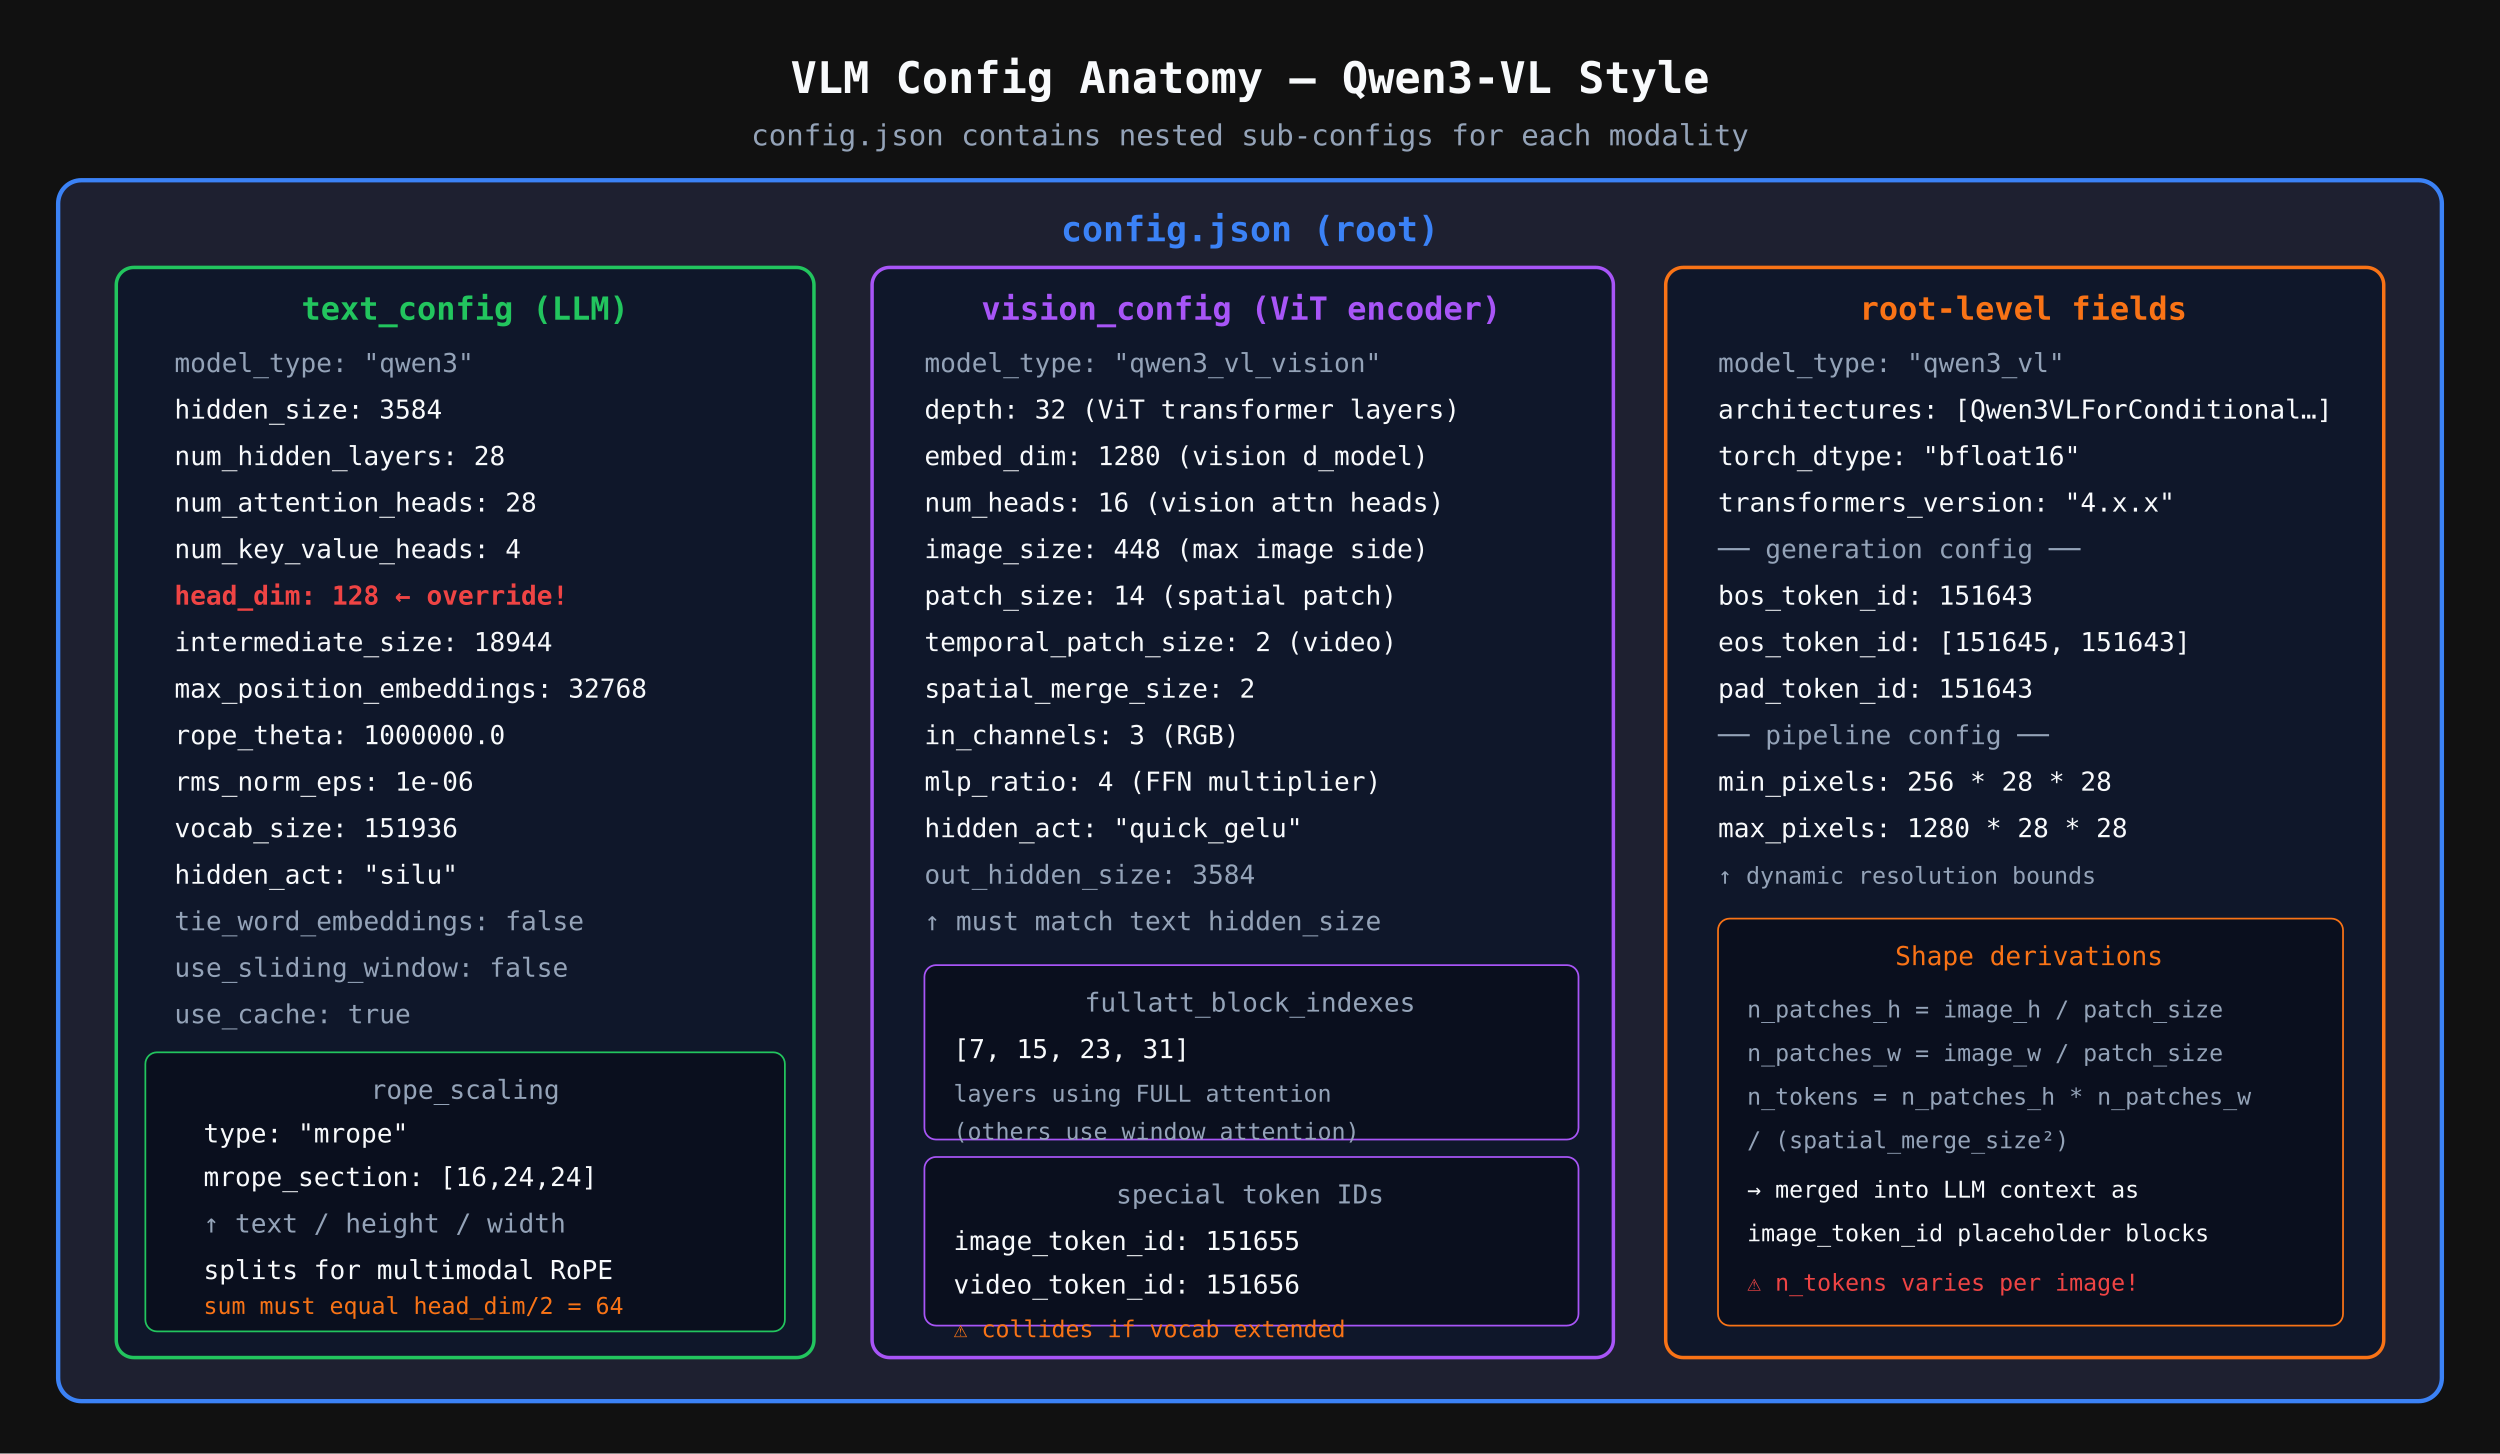
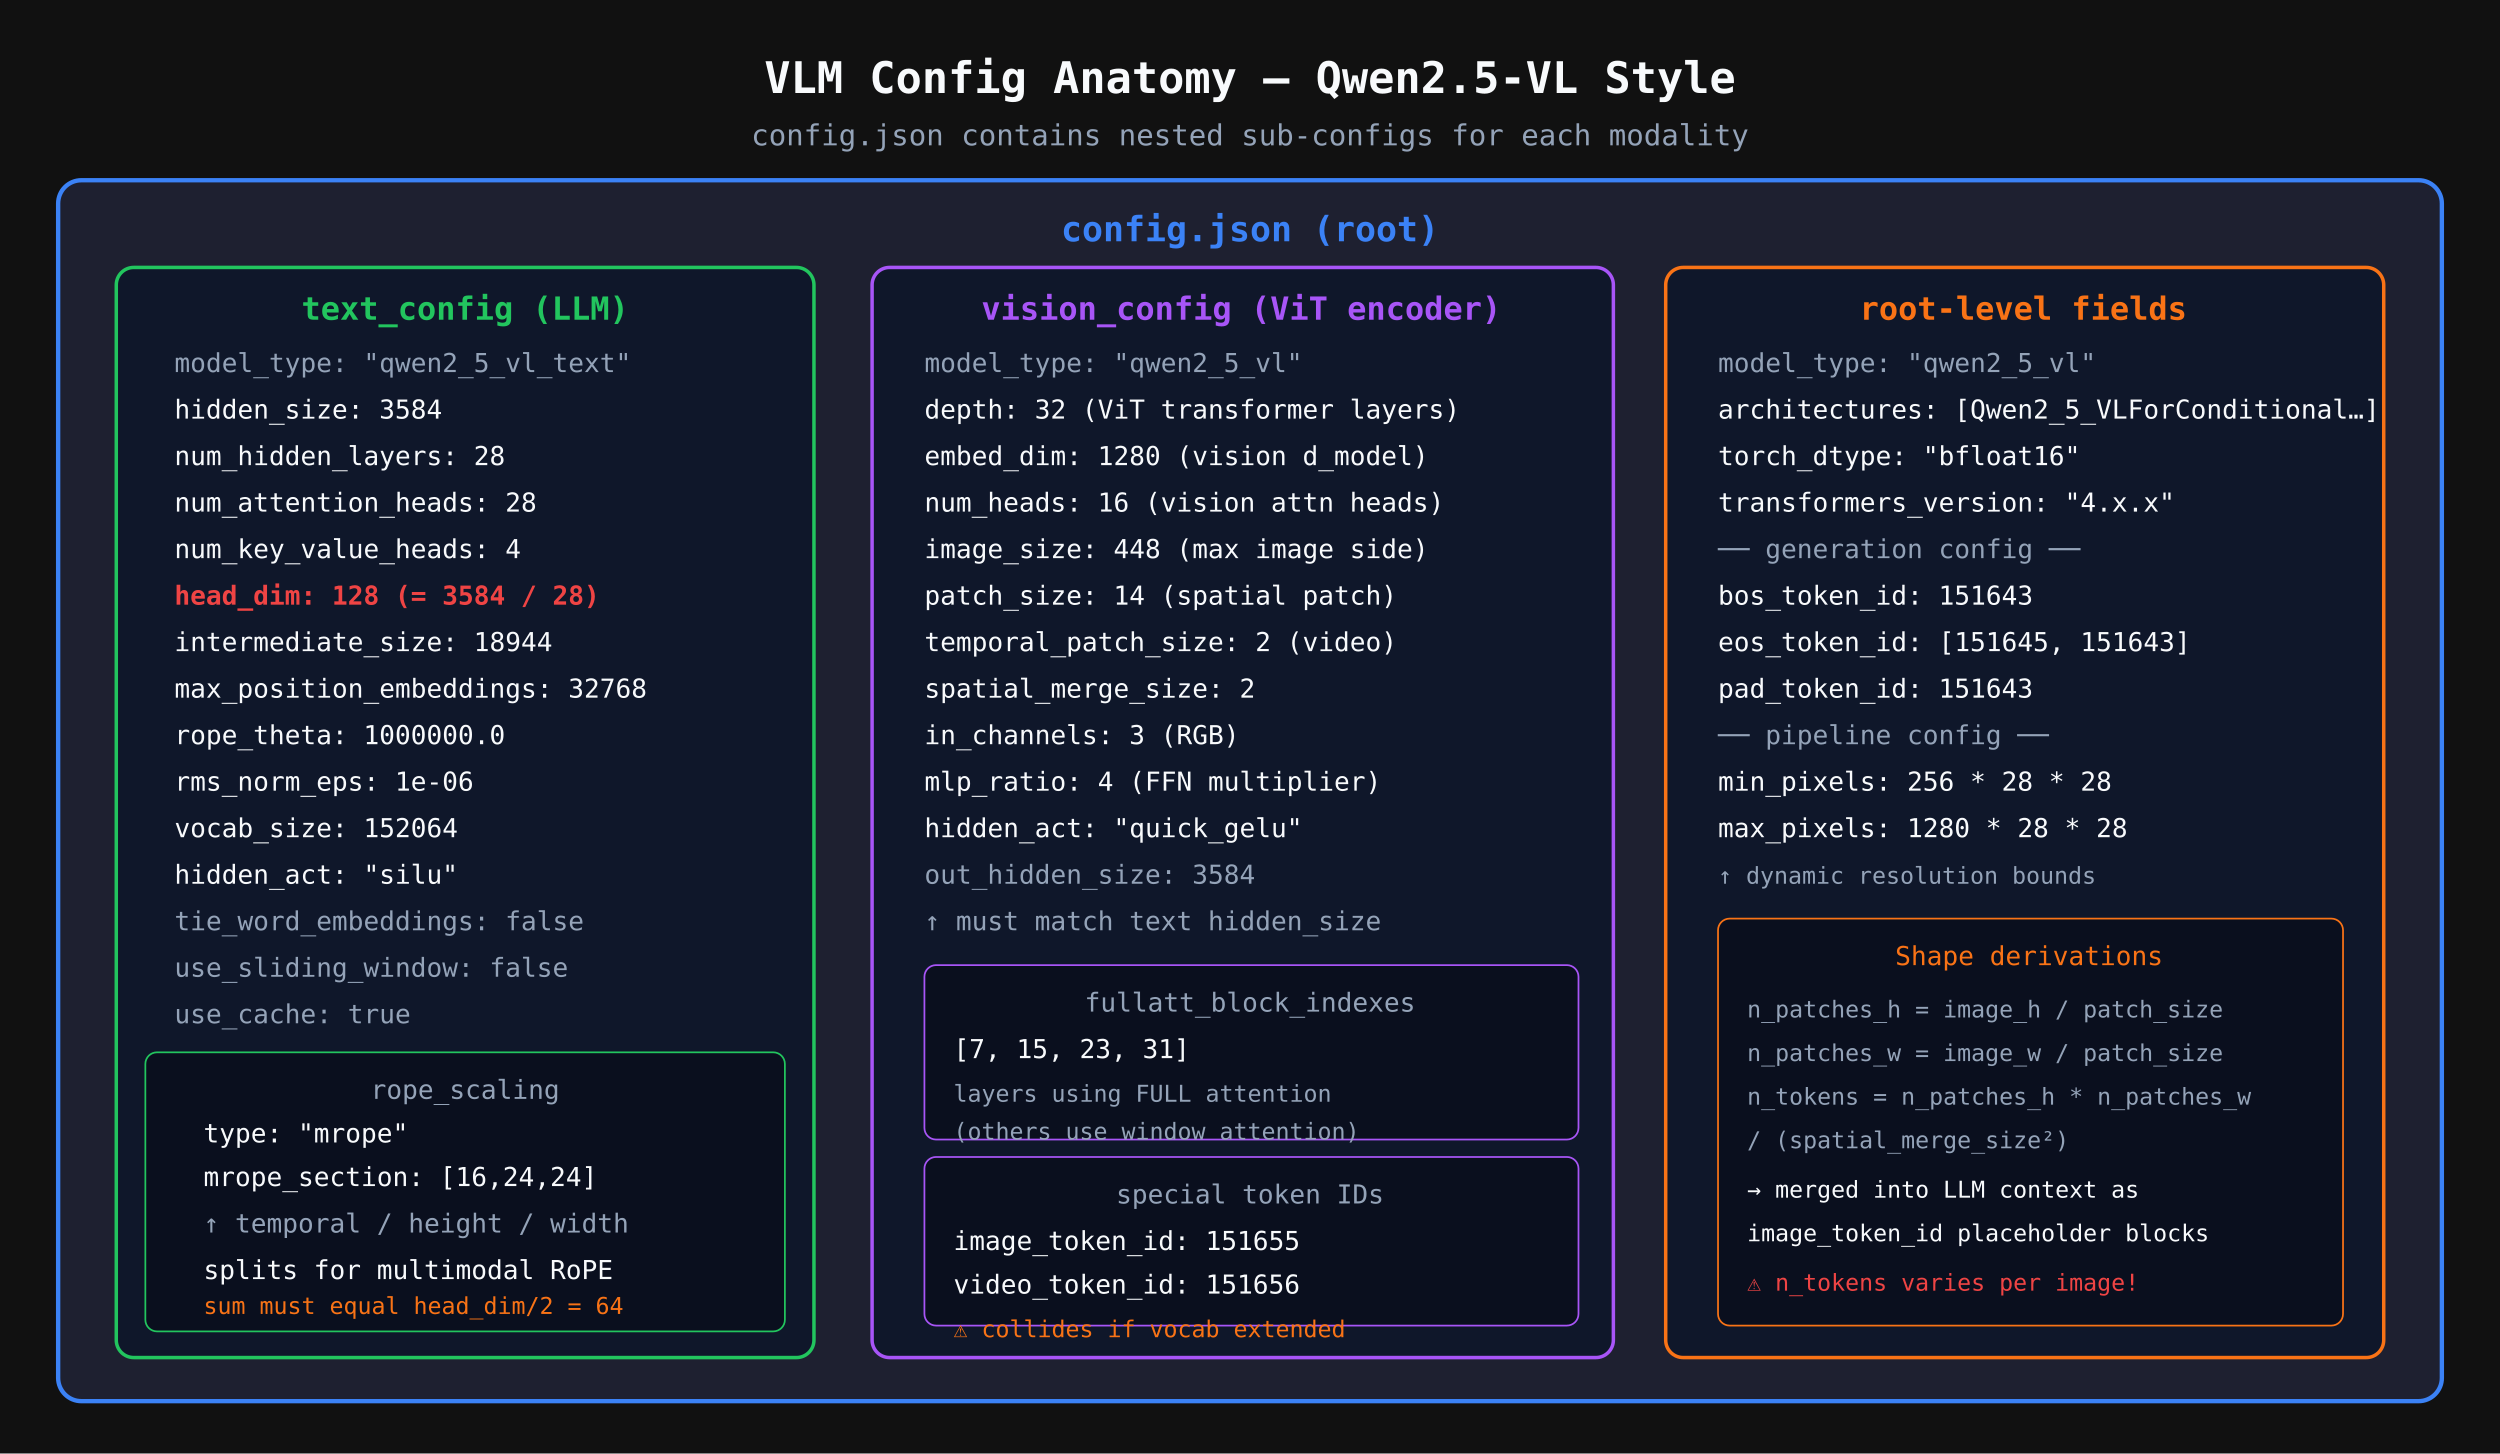
<svg xmlns="http://www.w3.org/2000/svg" viewBox="0 0 860 500" font-family="'JetBrains Mono',monospace">
  <rect width="860" height="500" fill="#111111" />
-   <text x="430" y="32" text-anchor="middle" fill="#f8fafc" font-size="15" font-weight="bold">VLM Config Anatomy — Qwen3-VL Style</text>
+   <text x="430" y="32" text-anchor="middle" fill="#f8fafc" font-size="15" font-weight="bold">VLM Config Anatomy — Qwen2.5-VL Style</text>
  <text x="430" y="50" text-anchor="middle" fill="#94a3b8" font-size="10">config.json contains nested sub-configs for each modality</text>
  <rect x="20" y="62" width="820" height="420" rx="8" fill="#1e2030" stroke="#3b82f6" stroke-width="1.5" />
  <text x="430" y="83" text-anchor="middle" fill="#3b82f6" font-size="12" font-weight="bold">config.json  (root)</text>
  <rect x="40" y="92" width="240" height="375" rx="6" fill="#0f172a" stroke="#22c55e" stroke-width="1.2" />
  <text x="160" y="110" text-anchor="middle" fill="#22c55e" font-size="11" font-weight="bold">text_config  (LLM)</text>
-   <text x="60" y="128" fill="#94a3b8" font-size="9">model_type: "qwen3"</text>
+   <text x="60" y="128" fill="#94a3b8" font-size="9">model_type: "qwen2_5_vl_text"</text>
  <text x="60" y="144" fill="#f8fafc" font-size="9">hidden_size: 3584</text>
  <text x="60" y="160" fill="#f8fafc" font-size="9">num_hidden_layers: 28</text>
  <text x="60" y="176" fill="#f8fafc" font-size="9">num_attention_heads: 28</text>
  <text x="60" y="192" fill="#f8fafc" font-size="9">num_key_value_heads: 4</text>
-   <text x="60" y="208" fill="#ef4444" font-size="9" font-weight="bold">head_dim: 128  ← override!</text>
+   <text x="60" y="208" fill="#ef4444" font-size="9" font-weight="bold">head_dim: 128  (= 3584 / 28)</text>
  <text x="60" y="224" fill="#f8fafc" font-size="9">intermediate_size: 18944</text>
  <text x="60" y="240" fill="#f8fafc" font-size="9">max_position_embeddings: 32768</text>
  <text x="60" y="256" fill="#f8fafc" font-size="9">rope_theta: 1000000.0</text>
  <text x="60" y="272" fill="#f8fafc" font-size="9">rms_norm_eps: 1e-06</text>
-   <text x="60" y="288" fill="#f8fafc" font-size="9">vocab_size: 151936</text>
+   <text x="60" y="288" fill="#f8fafc" font-size="9">vocab_size: 152064</text>
  <text x="60" y="304" fill="#f8fafc" font-size="9">hidden_act: "silu"</text>
  <text x="60" y="320" fill="#94a3b8" font-size="9">tie_word_embeddings: false</text>
  <text x="60" y="336" fill="#94a3b8" font-size="9">use_sliding_window: false</text>
  <text x="60" y="352" fill="#94a3b8" font-size="9">use_cache: true</text>
  <rect x="50" y="362" width="220" height="96" rx="4" fill="#0a0f1e" stroke="#22c55e" stroke-width="0.6" />
  <text x="160" y="378" text-anchor="middle" fill="#94a3b8" font-size="9">rope_scaling</text>
  <text x="70" y="393" fill="#f8fafc" font-size="9">type: "mrope"</text>
  <text x="70" y="408" fill="#f8fafc" font-size="9">mrope_section: [16,24,24]</text>
-   <text x="70" y="424" fill="#94a3b8" font-size="9">  ↑ text / height / width</text>
+   <text x="70" y="424" fill="#94a3b8" font-size="9">  ↑ temporal / height / width</text>
  <text x="70" y="440" fill="#f8fafc" font-size="9">  splits for multimodal RoPE</text>
  <text x="70" y="452" fill="#f97316" font-size="8">sum must equal head_dim/2 = 64</text>
  <rect x="300" y="92" width="255" height="375" rx="6" fill="#0f172a" stroke="#a855f7" stroke-width="1.2" />
  <text x="427" y="110" text-anchor="middle" fill="#a855f7" font-size="11" font-weight="bold">vision_config  (ViT encoder)</text>
-   <text x="318" y="128" fill="#94a3b8" font-size="9">model_type: "qwen3_vl_vision"</text>
+   <text x="318" y="128" fill="#94a3b8" font-size="9">model_type: "qwen2_5_vl"</text>
  <text x="318" y="144" fill="#f8fafc" font-size="9">depth: 32  (ViT transformer layers)</text>
  <text x="318" y="160" fill="#f8fafc" font-size="9">embed_dim: 1280  (vision d_model)</text>
  <text x="318" y="176" fill="#f8fafc" font-size="9">num_heads: 16  (vision attn heads)</text>
  <text x="318" y="192" fill="#f8fafc" font-size="9">image_size: 448  (max image side)</text>
  <text x="318" y="208" fill="#f8fafc" font-size="9">patch_size: 14  (spatial patch)</text>
  <text x="318" y="224" fill="#f8fafc" font-size="9">temporal_patch_size: 2  (video)</text>
  <text x="318" y="240" fill="#f8fafc" font-size="9">spatial_merge_size: 2</text>
  <text x="318" y="256" fill="#f8fafc" font-size="9">in_channels: 3  (RGB)</text>
  <text x="318" y="272" fill="#f8fafc" font-size="9">mlp_ratio: 4  (FFN multiplier)</text>
  <text x="318" y="288" fill="#f8fafc" font-size="9">hidden_act: "quick_gelu"</text>
  <text x="318" y="304" fill="#94a3b8" font-size="9">out_hidden_size: 3584</text>
  <text x="318" y="320" fill="#94a3b8" font-size="9">  ↑ must match text hidden_size</text>
  <rect x="318" y="332" width="225" height="60" rx="4" fill="#0a0f1e" stroke="#a855f7" stroke-width="0.6" />
  <text x="430" y="348" text-anchor="middle" fill="#94a3b8" font-size="9">fullatt_block_indexes</text>
  <text x="328" y="364" fill="#f8fafc" font-size="9">[7, 15, 23, 31]</text>
  <text x="328" y="379" fill="#94a3b8" font-size="8">layers using FULL attention</text>
  <text x="328" y="392" fill="#94a3b8" font-size="8">(others use window attention)</text>
  <rect x="318" y="398" width="225" height="58" rx="4" fill="#0a0f1e" stroke="#a855f7" stroke-width="0.6" />
  <text x="430" y="414" text-anchor="middle" fill="#94a3b8" font-size="9">special token IDs</text>
  <text x="328" y="430" fill="#f8fafc" font-size="9">image_token_id: 151655</text>
  <text x="328" y="445" fill="#f8fafc" font-size="9">video_token_id: 151656</text>
  <text x="328" y="460" fill="#f97316" font-size="8">⚠ collides if vocab extended</text>
  <rect x="573" y="92" width="247" height="375" rx="6" fill="#0f172a" stroke="#f97316" stroke-width="1.2" />
  <text x="696" y="110" text-anchor="middle" fill="#f97316" font-size="11" font-weight="bold">root-level fields</text>
-   <text x="591" y="128" fill="#94a3b8" font-size="9">model_type: "qwen3_vl"</text>
-   <text x="591" y="144" fill="#f8fafc" font-size="9">architectures: [Qwen3VLForConditional…]</text>
+   <text x="591" y="128" fill="#94a3b8" font-size="9">model_type: "qwen2_5_vl"</text>
+   <text x="591" y="144" fill="#f8fafc" font-size="9">architectures: [Qwen2_5_VLForConditional…]</text>
  <text x="591" y="160" fill="#f8fafc" font-size="9">torch_dtype: "bfloat16"</text>
  <text x="591" y="176" fill="#f8fafc" font-size="9">transformers_version: "4.x.x"</text>
  <text x="591" y="192" fill="#94a3b8" font-size="9">── generation config ──</text>
  <text x="591" y="208" fill="#f8fafc" font-size="9">bos_token_id: 151643</text>
  <text x="591" y="224" fill="#f8fafc" font-size="9">eos_token_id: [151645, 151643]</text>
  <text x="591" y="240" fill="#f8fafc" font-size="9">pad_token_id: 151643</text>
  <text x="591" y="256" fill="#94a3b8" font-size="9">── pipeline config ──</text>
  <text x="591" y="272" fill="#f8fafc" font-size="9">min_pixels: 256 * 28 * 28</text>
  <text x="591" y="288" fill="#f8fafc" font-size="9">max_pixels: 1280 * 28 * 28</text>
  <text x="591" y="304" fill="#94a3b8" font-size="8">  ↑ dynamic resolution bounds</text>
  <rect x="591" y="316" width="215" height="140" rx="4" fill="#0a0f1e" stroke="#f97316" stroke-width="0.6" />
  <text x="698" y="332" text-anchor="middle" fill="#f97316" font-size="9">Shape derivations</text>
  <text x="601" y="350" fill="#94a3b8" font-size="8">n_patches_h = image_h / patch_size</text>
  <text x="601" y="365" fill="#94a3b8" font-size="8">n_patches_w = image_w / patch_size</text>
  <text x="601" y="380" fill="#94a3b8" font-size="8">n_tokens = n_patches_h * n_patches_w</text>
  <text x="601" y="395" fill="#94a3b8" font-size="8">          / (spatial_merge_size²)</text>
  <text x="601" y="412" fill="#f8fafc" font-size="8">→ merged into LLM context as</text>
  <text x="601" y="427" fill="#f8fafc" font-size="8">  image_token_id placeholder blocks</text>
  <text x="601" y="444" fill="#ef4444" font-size="8">⚠ n_tokens varies per image!</text>
</svg>
